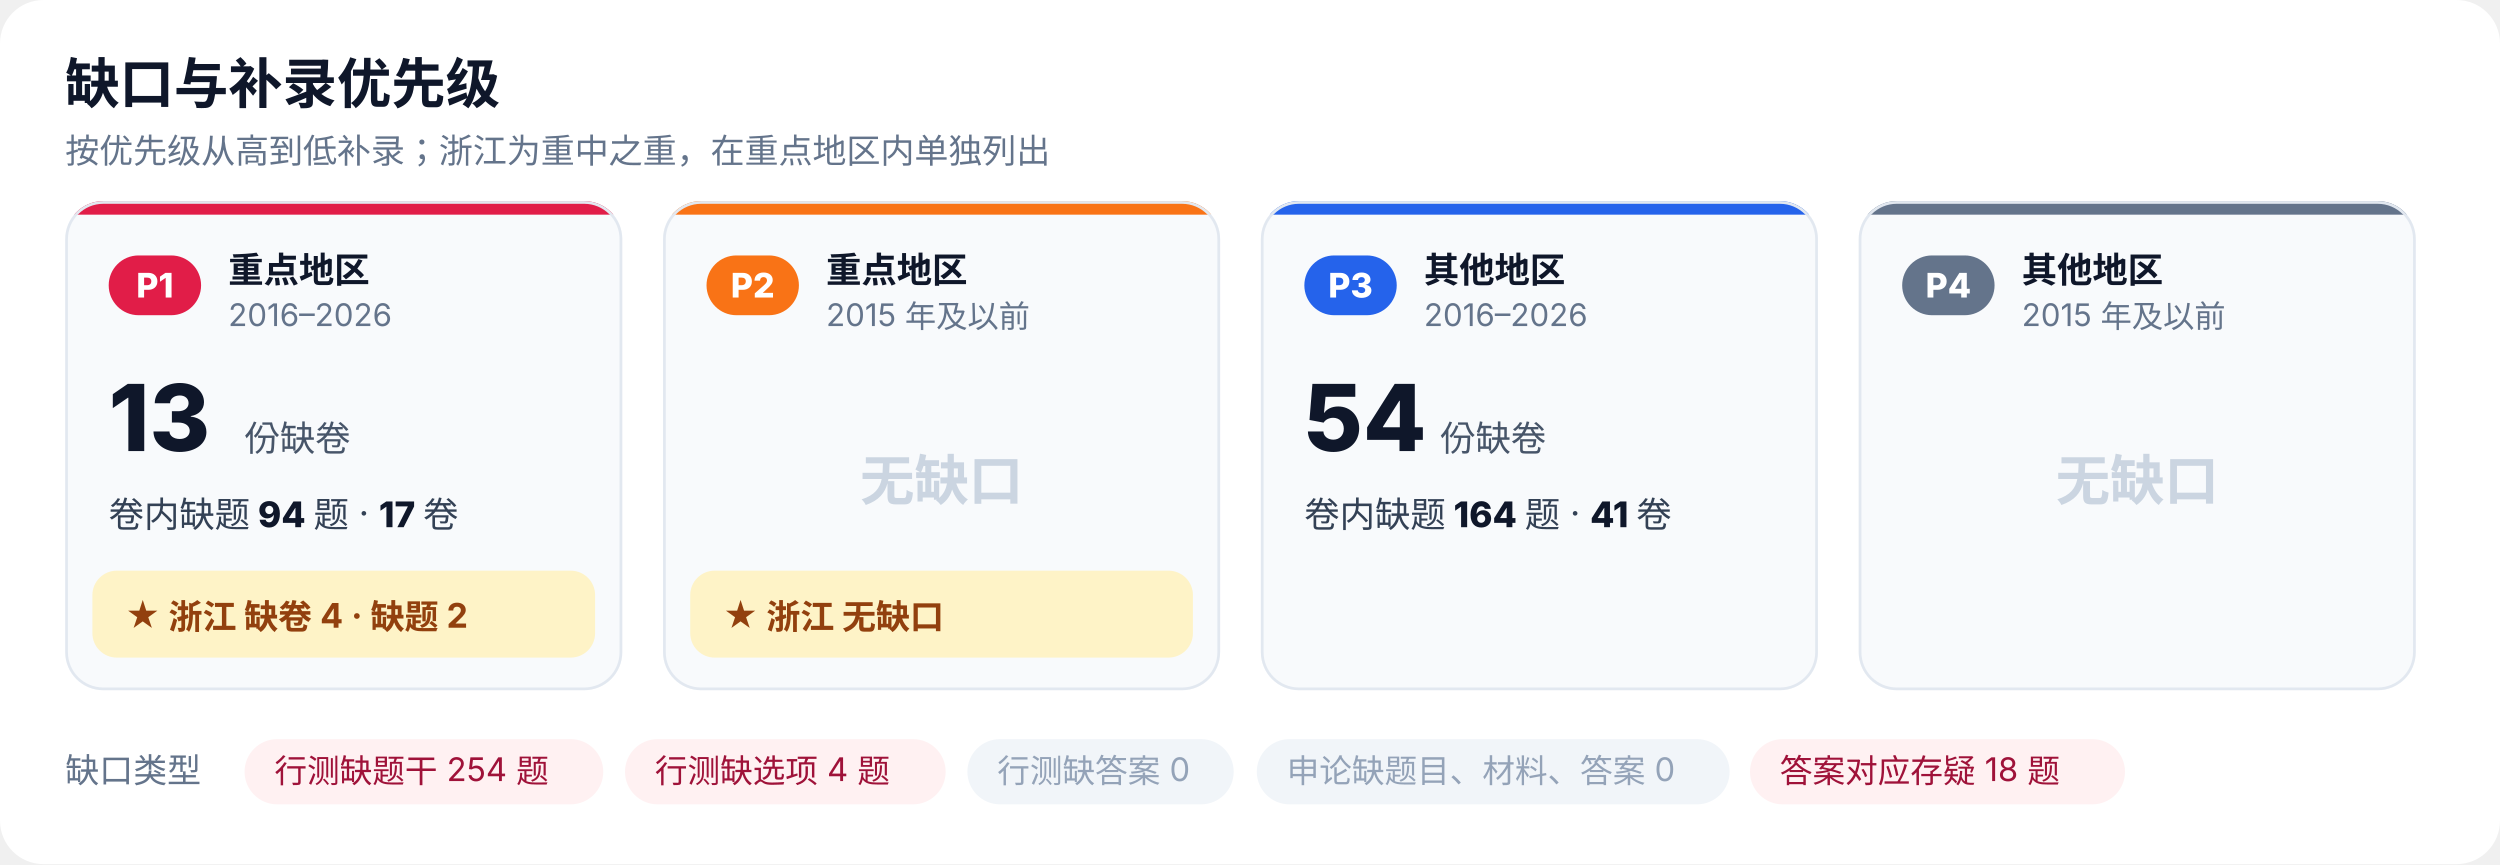
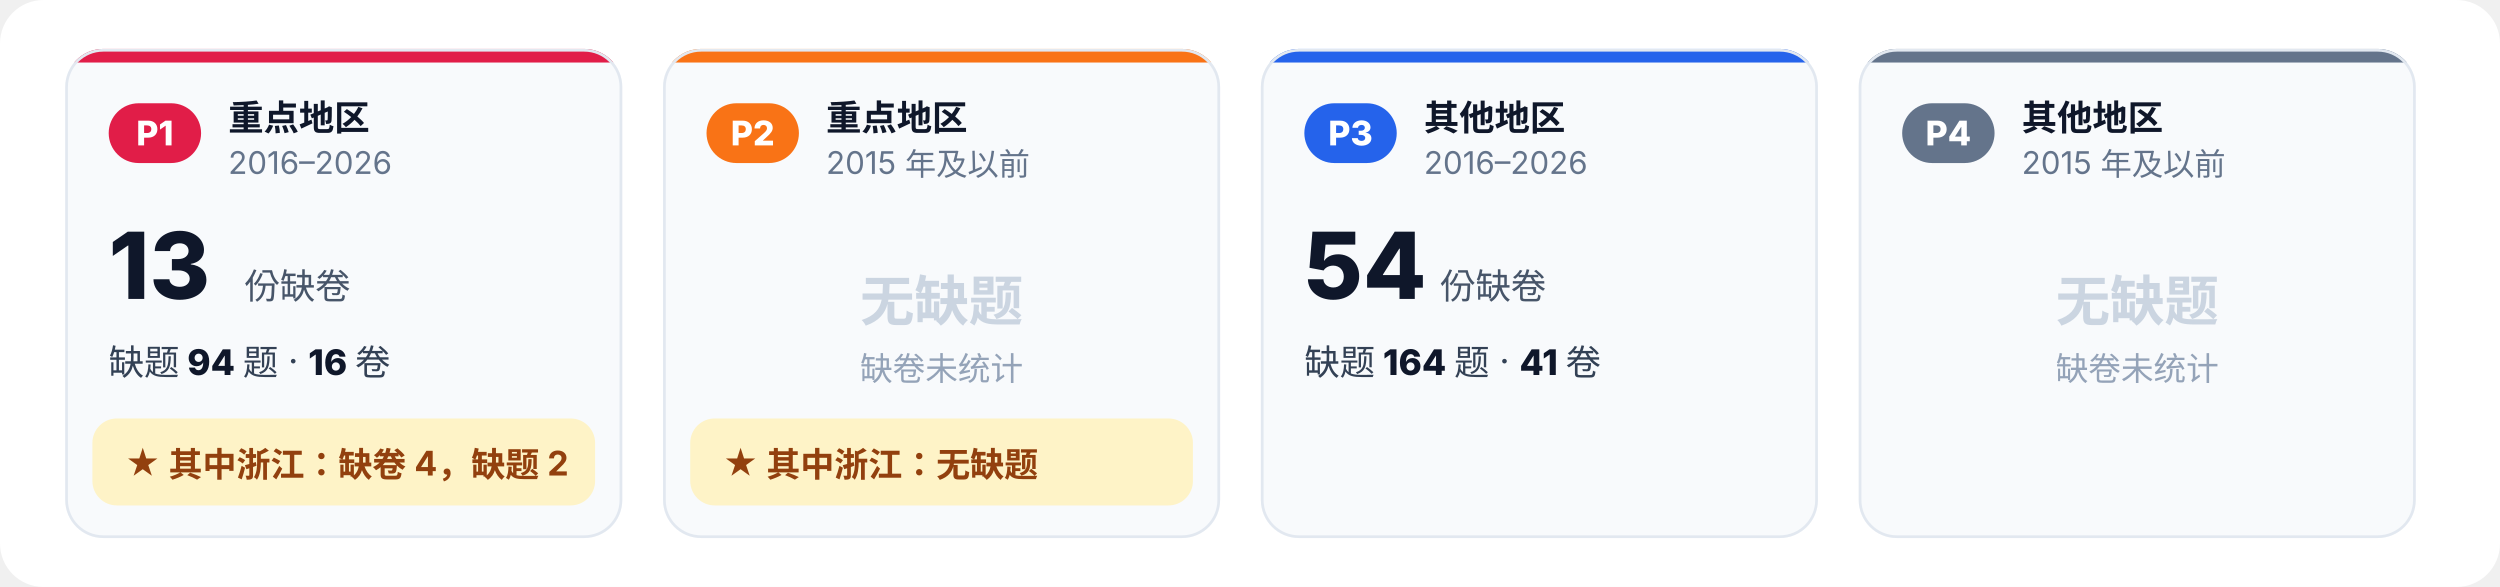
- <svg xmlns="http://www.w3.org/2000/svg" width="920" height="318" viewBox="0 0 920 318" font-family="-apple-system,BlinkMacSystemFont,'Segoe UI','PingFang SC','Microsoft YaHei',sans-serif">
-   <rect width="920" height="318" rx="16" fill="#ffffff" />
-   <text x="24" y="38" font-size="20" font-weight="800" fill="#0f172a">缺口与补录优先级</text>
-   <text x="24" y="60" font-size="12.5" fill="#64748b">按优先级从高到低补录；浙江为重中之重，在重点地区内单独列出</text>
+ <svg xmlns="http://www.w3.org/2000/svg" width="920" height="216" viewBox="0 0 920 216" font-family="-apple-system,BlinkMacSystemFont,'Segoe UI','PingFang SC','Microsoft YaHei',sans-serif">
+   <rect width="920" height="216" rx="16" fill="#ffffff" />
  <clipPath id="card0">
-     <rect x="24" y="74" width="205" height="180" rx="14" />
+     <rect x="24" y="18" width="205" height="180" rx="14" />
  </clipPath>
-   <rect x="24" y="74" width="205" height="180" rx="14" fill="#f8fafc" />
-   <rect x="24" y="74" width="205" height="5" fill="#e11d48" clip-path="url(#card0)" />
-   <rect x="24.5" y="74.5" width="204" height="179" rx="13.5" fill="none" stroke="#e2e8f0" />
-   <rect x="40" y="94" width="34" height="22" rx="11" fill="#e11d48" />
-   <text x="57" y="109.5" font-size="12.5" font-weight="800" fill="#ffffff" text-anchor="middle">P1</text>
-   <text x="84" y="104" font-size="13" font-weight="700" fill="#0f172a">重点地区</text>
-   <text x="84" y="120" font-size="11.5" fill="#64748b">2016–2026</text>
-   <text x="40" y="166" font-size="34" font-weight="800" fill="#0f172a">13</text>
-   <text x="90" y="166" font-size="13" fill="#475569">份缺卷</text>
-   <text x="40" y="194" font-size="13" fill="#334155">卷内缺题 <tspan font-weight="800" fill="#0f172a">94</tspan> 题 · <tspan font-weight="800" fill="#0f172a">17</tspan> 卷</text>
-   <rect x="34" y="210" width="185" height="32" rx="9" fill="#fef3c7" />
-   <text x="46" y="231" font-size="12.5" font-weight="700" fill="#92400e">★ 浙江 缺卷 4 · 缺题 2</text>
+   <rect x="24" y="18" width="205" height="180" rx="14" fill="#f8fafc" />
+   <rect x="24" y="18" width="205" height="5" fill="#e11d48" clip-path="url(#card0)" />
+   <rect x="24.5" y="18.5" width="204" height="179" rx="13.5" fill="none" stroke="#e2e8f0" />
+   <rect x="40" y="38" width="34" height="22" rx="11" fill="#e11d48" />
+   <text x="57" y="53.5" font-size="12.5" font-weight="800" fill="#ffffff" text-anchor="middle">P1</text>
+   <text x="84" y="48" font-size="13" font-weight="700" fill="#0f172a">重点地区</text>
+   <text x="84" y="64" font-size="11.5" fill="#64748b">2016–2026</text>
+   <text x="40" y="110" font-size="34" font-weight="800" fill="#0f172a">13</text>
+   <text x="90" y="110" font-size="13" fill="#475569">份缺卷</text>
+   <text x="40" y="138" font-size="13" fill="#334155">缺题 <tspan font-weight="800" fill="#0f172a">94</tspan> 题 · <tspan font-weight="800" fill="#0f172a">16</tspan> 卷</text>
+   <rect x="34" y="154" width="185" height="32" rx="9" fill="#fef3c7" />
+   <text x="46" y="175" font-size="12.5" font-weight="700" fill="#92400e">★ 其中浙江：缺卷 4，缺题 2</text>
  <clipPath id="card1">
-     <rect x="244" y="74" width="205" height="180" rx="14" />
+     <rect x="244" y="18" width="205" height="180" rx="14" />
  </clipPath>
-   <rect x="244" y="74" width="205" height="180" rx="14" fill="#f8fafc" />
-   <rect x="244" y="74" width="205" height="5" fill="#f97316" clip-path="url(#card1)" />
-   <rect x="244.5" y="74.5" width="204" height="179" rx="13.5" fill="none" stroke="#e2e8f0" />
-   <rect x="260" y="94" width="34" height="22" rx="11" fill="#f97316" />
-   <text x="277" y="109.5" font-size="12.5" font-weight="800" fill="#ffffff" text-anchor="middle">P2</text>
-   <text x="304" y="104" font-size="13" font-weight="700" fill="#0f172a">重点地区</text>
-   <text x="304" y="120" font-size="11.5" fill="#64748b">2015 年及以前</text>
-   <text x="346.5" y="184" font-size="20" font-weight="800" fill="#cbd5e1" text-anchor="middle">无缺口</text>
-   <rect x="254" y="210" width="185" height="32" rx="9" fill="#fef3c7" />
-   <text x="266" y="231" font-size="12.5" font-weight="700" fill="#92400e">★ 浙江 无缺口</text>
+   <rect x="244" y="18" width="205" height="180" rx="14" fill="#f8fafc" />
+   <rect x="244" y="18" width="205" height="5" fill="#f97316" clip-path="url(#card1)" />
+   <rect x="244.5" y="18.5" width="204" height="179" rx="13.5" fill="none" stroke="#e2e8f0" />
+   <rect x="260" y="38" width="34" height="22" rx="11" fill="#f97316" />
+   <text x="277" y="53.5" font-size="12.5" font-weight="800" fill="#ffffff" text-anchor="middle">P2</text>
+   <text x="304" y="48" font-size="13" font-weight="700" fill="#0f172a">重点地区</text>
+   <text x="304" y="64" font-size="11.5" fill="#64748b">2015 年及以前</text>
+   <text x="346.5" y="118" font-size="20" font-weight="800" fill="#cbd5e1" text-anchor="middle">无缺题</text>
+   <text x="346.5" y="140" font-size="12" fill="#94a3b8" text-anchor="middle">缺卷未统计</text>
+   <rect x="254" y="154" width="185" height="32" rx="9" fill="#fef3c7" />
+   <text x="266" y="175" font-size="12.5" font-weight="700" fill="#92400e">★ 其中浙江：无缺题</text>
  <clipPath id="card2">
-     <rect x="464" y="74" width="205" height="180" rx="14" />
+     <rect x="464" y="18" width="205" height="180" rx="14" />
  </clipPath>
-   <rect x="464" y="74" width="205" height="180" rx="14" fill="#f8fafc" />
-   <rect x="464" y="74" width="205" height="5" fill="#2563eb" clip-path="url(#card2)" />
-   <rect x="464.5" y="74.5" width="204" height="179" rx="13.5" fill="none" stroke="#e2e8f0" />
-   <rect x="480" y="94" width="34" height="22" rx="11" fill="#2563eb" />
-   <text x="497" y="109.5" font-size="12.5" font-weight="800" fill="#ffffff" text-anchor="middle">P3</text>
-   <text x="524" y="104" font-size="13" font-weight="700" fill="#0f172a">其他地区</text>
-   <text x="524" y="120" font-size="11.5" fill="#64748b">2016–2026</text>
-   <text x="480" y="166" font-size="34" font-weight="800" fill="#0f172a">54</text>
-   <text x="530" y="166" font-size="13" fill="#475569">份缺卷</text>
-   <text x="480" y="194" font-size="13" fill="#334155">卷内缺题 <tspan font-weight="800" fill="#0f172a">164</tspan> 题 · <tspan font-weight="800" fill="#0f172a">41</tspan> 卷</text>
+   <rect x="464" y="18" width="205" height="180" rx="14" fill="#f8fafc" />
+   <rect x="464" y="18" width="205" height="5" fill="#2563eb" clip-path="url(#card2)" />
+   <rect x="464.5" y="18.5" width="204" height="179" rx="13.5" fill="none" stroke="#e2e8f0" />
+   <rect x="480" y="38" width="34" height="22" rx="11" fill="#2563eb" />
+   <text x="497" y="53.5" font-size="12.5" font-weight="800" fill="#ffffff" text-anchor="middle">P3</text>
+   <text x="524" y="48" font-size="13" font-weight="700" fill="#0f172a">其他地区</text>
+   <text x="524" y="64" font-size="11.5" fill="#64748b">2016–2026</text>
+   <text x="480" y="110" font-size="34" font-weight="800" fill="#0f172a">54</text>
+   <text x="530" y="110" font-size="13" fill="#475569">份缺卷</text>
+   <text x="480" y="138" font-size="13" fill="#334155">缺题 <tspan font-weight="800" fill="#0f172a">164</tspan> 题 · <tspan font-weight="800" fill="#0f172a">41</tspan> 卷</text>
  <clipPath id="card3">
-     <rect x="684" y="74" width="205" height="180" rx="14" />
+     <rect x="684" y="18" width="205" height="180" rx="14" />
  </clipPath>
-   <rect x="684" y="74" width="205" height="180" rx="14" fill="#f8fafc" />
-   <rect x="684" y="74" width="205" height="5" fill="#64748b" clip-path="url(#card3)" />
-   <rect x="684.5" y="74.5" width="204" height="179" rx="13.5" fill="none" stroke="#e2e8f0" />
-   <rect x="700" y="94" width="34" height="22" rx="11" fill="#64748b" />
-   <text x="717" y="109.5" font-size="12.5" font-weight="800" fill="#ffffff" text-anchor="middle">P4</text>
-   <text x="744" y="104" font-size="13" font-weight="700" fill="#0f172a">其他地区</text>
-   <text x="744" y="120" font-size="11.5" fill="#64748b">2015 年及以前</text>
-   <text x="786.5" y="184" font-size="20" font-weight="800" fill="#cbd5e1" text-anchor="middle">无缺口</text>
-   <text x="24" y="288" font-size="12.5" fill="#64748b">缺口类型</text>
-   <rect x="90" y="272" width="132" height="24" rx="12" fill="#fff1f2" />
-   <text x="101" y="288" font-size="12" fill="#9f1239">行测缺题干 254 题</text>
-   <rect x="230.0" y="272" width="118" height="24" rx="12" fill="#fff1f2" />
-   <text x="241.0" y="288" font-size="12" fill="#9f1239">行测缺选项 4 题</text>
-   <rect x="356.0" y="272" width="98" height="24" rx="12" fill="#f1f5f9" />
-   <text x="367.0" y="288" font-size="12" fill="#94a3b8">行测缺答案 0</text>
-   <rect x="462.5" y="272" width="174" height="24" rx="12" fill="#f1f5f9" />
-   <text x="473.5" y="288" font-size="12" fill="#94a3b8">申论缺题目、材料、答案 0</text>
-   <rect x="644.0" y="272" width="138" height="24" rx="12" fill="#fff1f2" />
-   <text x="655.0" y="288" font-size="12" fill="#9f1239">答案对应存疑 18 题</text>
+   <rect x="684" y="18" width="205" height="180" rx="14" fill="#f8fafc" />
+   <rect x="684" y="18" width="205" height="5" fill="#64748b" clip-path="url(#card3)" />
+   <rect x="684.5" y="18.5" width="204" height="179" rx="13.5" fill="none" stroke="#e2e8f0" />
+   <rect x="700" y="38" width="34" height="22" rx="11" fill="#64748b" />
+   <text x="717" y="53.5" font-size="12.5" font-weight="800" fill="#ffffff" text-anchor="middle">P4</text>
+   <text x="744" y="48" font-size="13" font-weight="700" fill="#0f172a">其他地区</text>
+   <text x="744" y="64" font-size="11.5" fill="#64748b">2015 年及以前</text>
+   <text x="786.5" y="118" font-size="20" font-weight="800" fill="#cbd5e1" text-anchor="middle">无缺题</text>
+   <text x="786.5" y="140" font-size="12" fill="#94a3b8" text-anchor="middle">缺卷未统计</text>
</svg>
